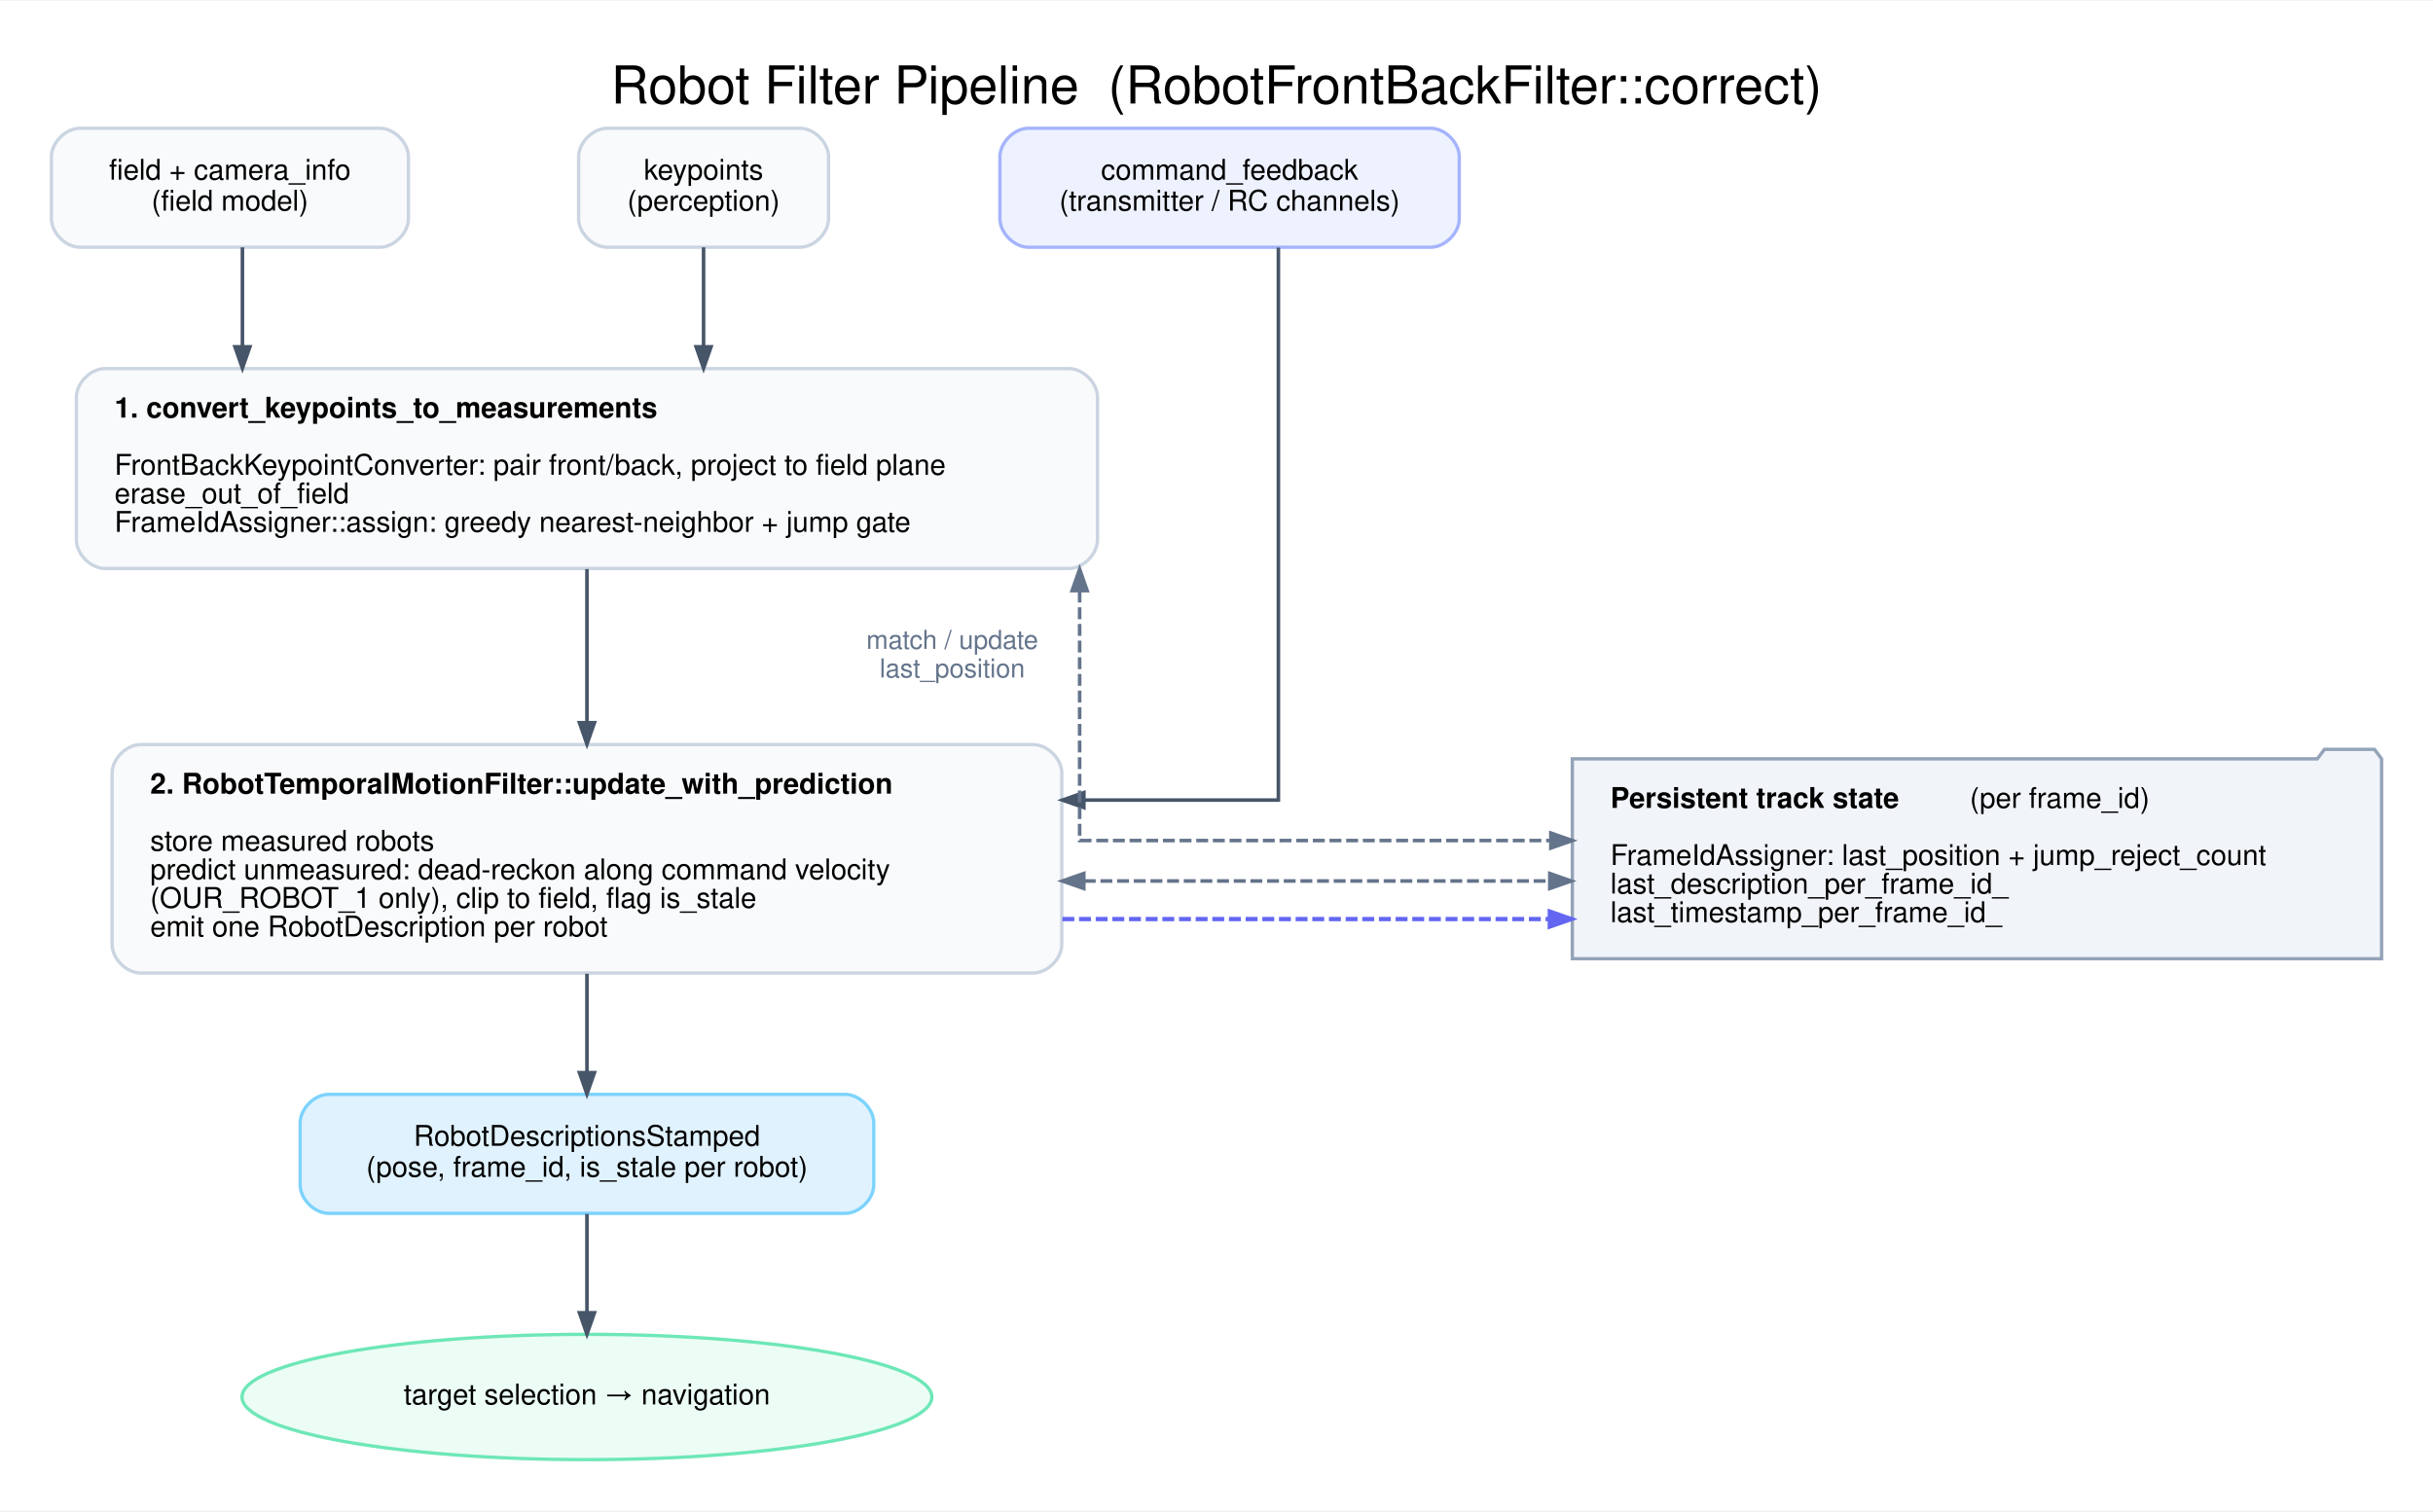
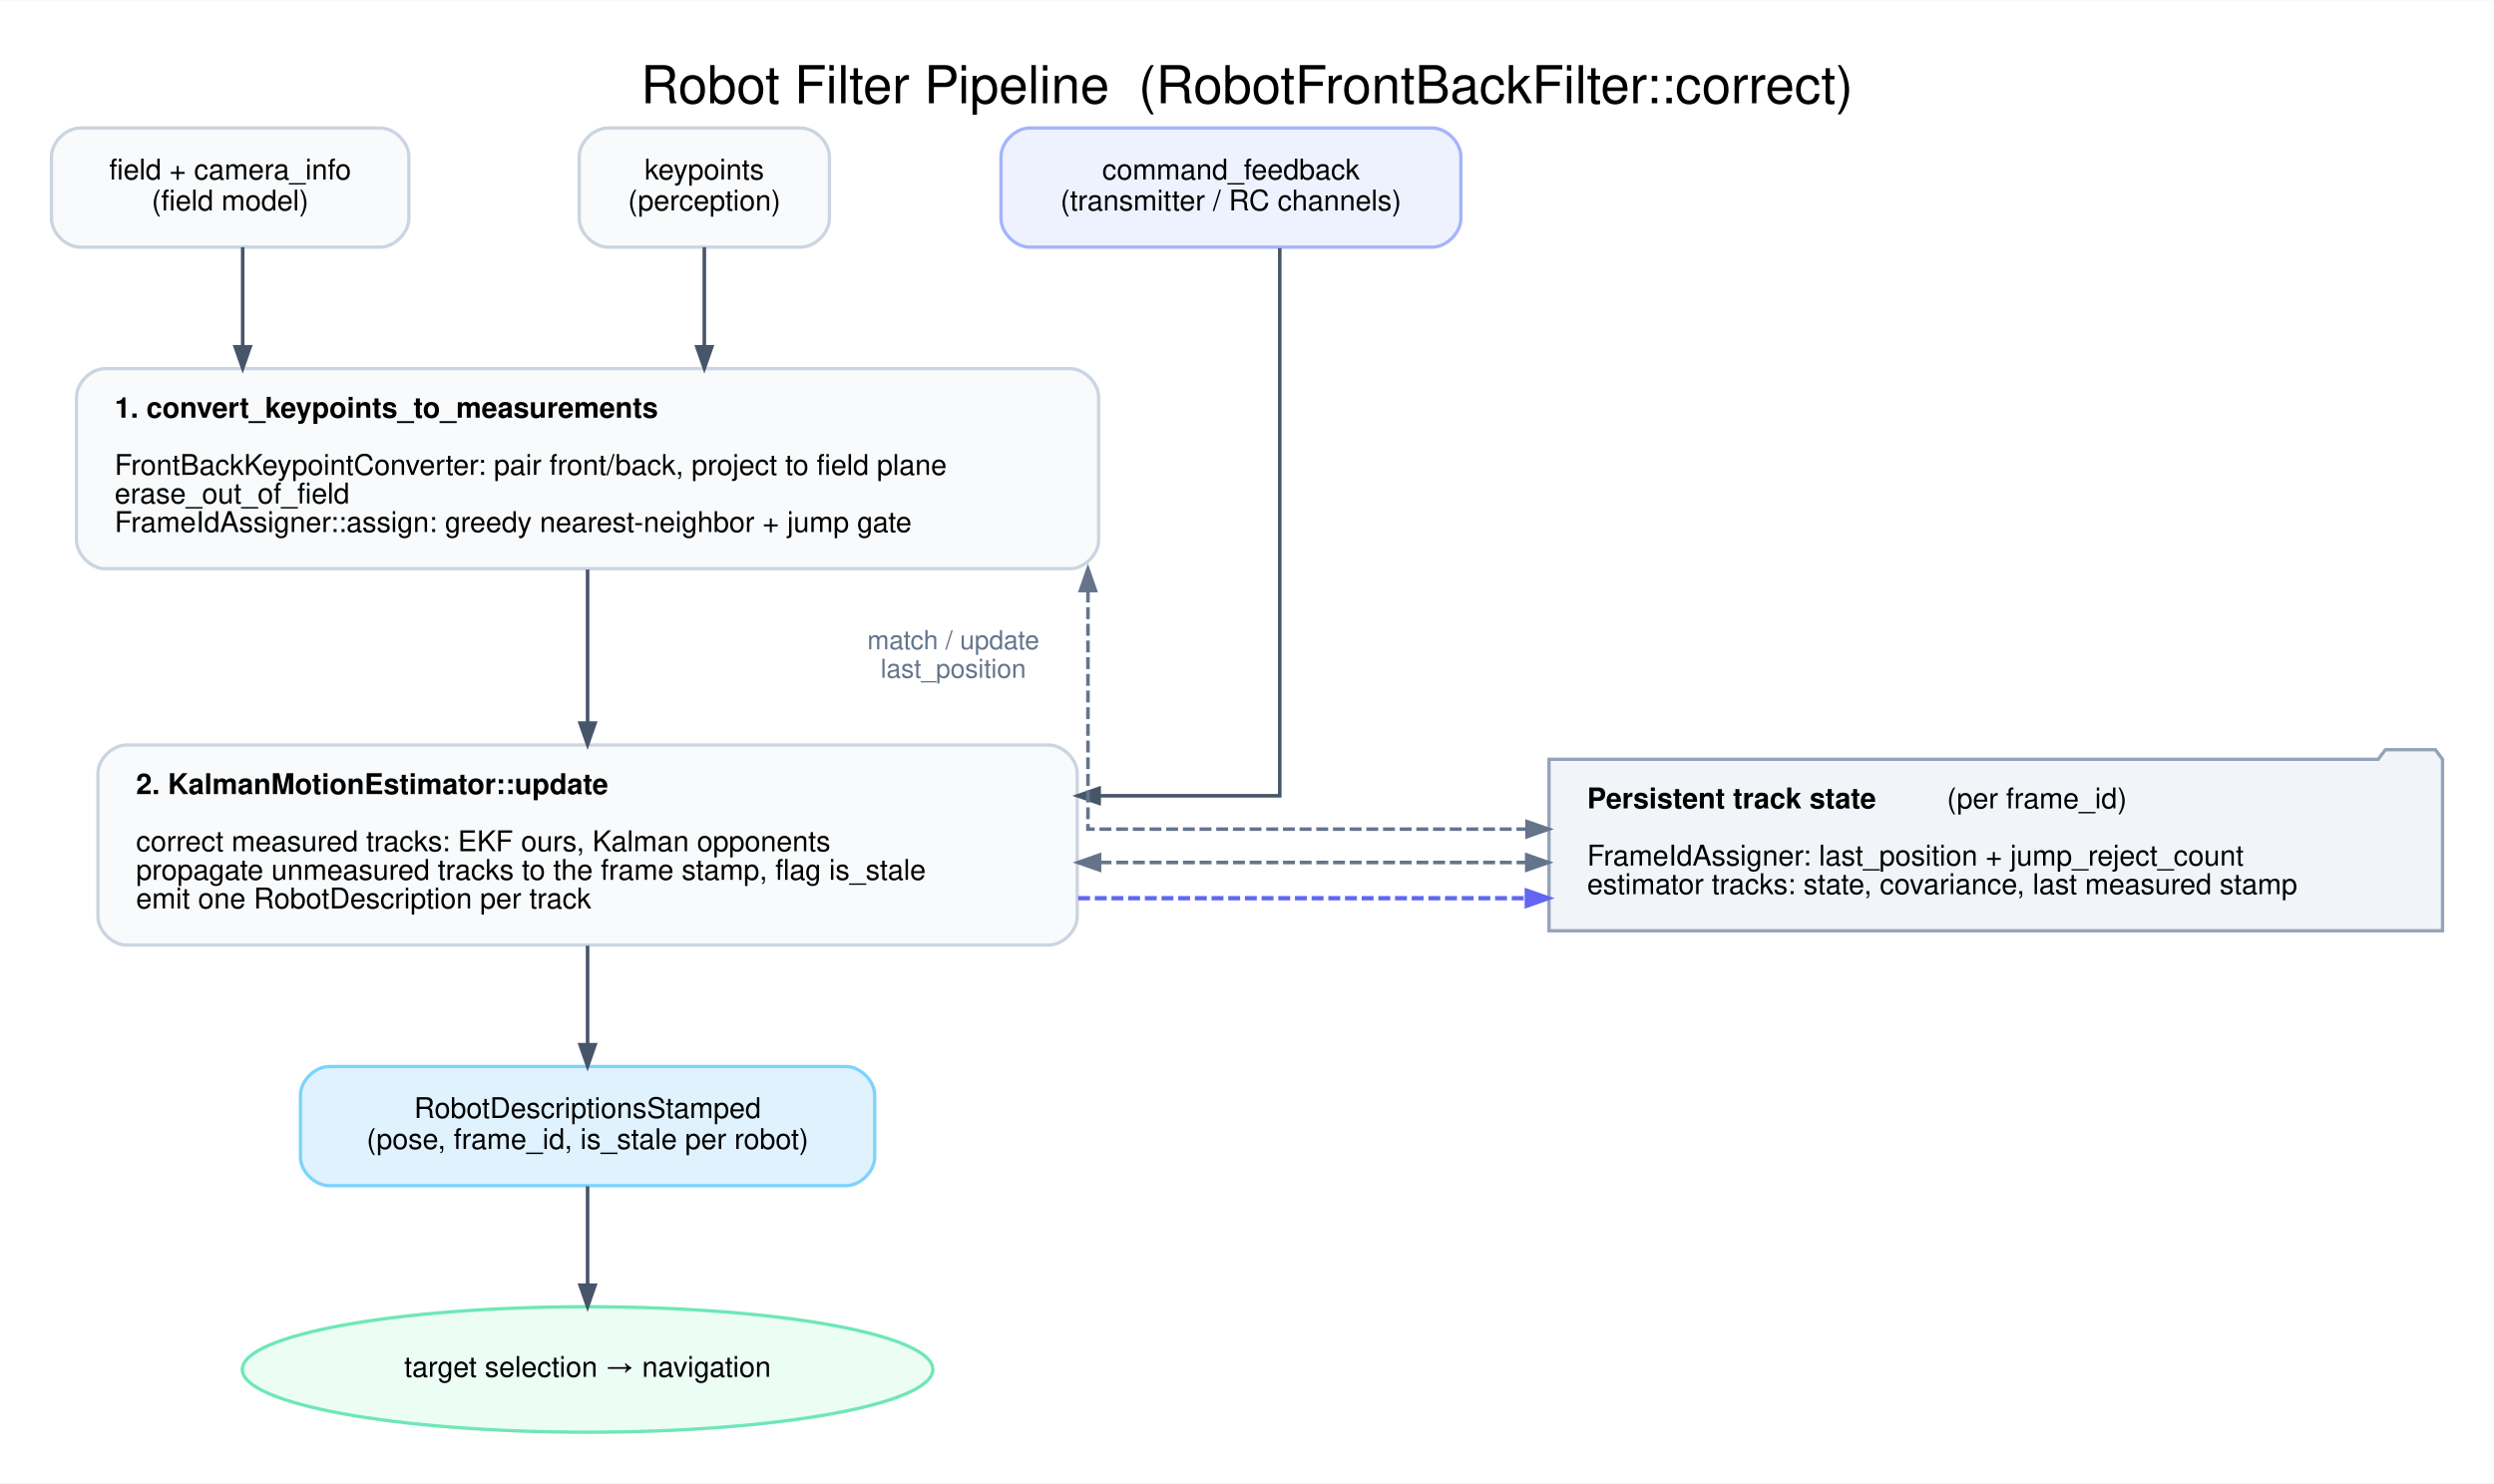
- <svg xmlns="http://www.w3.org/2000/svg" width="1022pt" height="635pt" viewBox="0.00 0.00 1022.20 634.53">
-   <g id="graph0" class="graph" transform="scale(1 1) rotate(0) translate(21.6 612.93)">
-     <polygon fill="white" stroke="transparent" points="-21.6,21.6 -21.6,-612.93 1000.6,-612.93 1000.6,21.6 -21.6,21.6" />
-     <text text-anchor="middle" x="489.5" y="-569.73" font-family="Helvetica,sans-Serif" font-size="22.00">Robot Filter Pipeline  (RobotFrontBackFilter::correct)</text>
+ <svg xmlns="http://www.w3.org/2000/svg" width="1047pt" height="623pt" viewBox="0.00 0.00 1046.70 622.53">
+   <g id="graph0" class="graph" transform="scale(1 1) rotate(0) translate(21.6 600.93)">
+     <polygon fill="white" stroke="transparent" points="-21.6,21.6 -21.6,-600.93 1025.1,-600.93 1025.1,21.6 -21.6,21.6" />
+     <text text-anchor="middle" x="501.75" y="-557.73" font-family="Helvetica,sans-Serif" font-size="22.00">Robot Filter Pipeline  (RobotFrontBackFilter::correct)</text>
    <g id="node1" class="node">
-       <path fill="#f8fafc" stroke="#cbd5e1" stroke-width="1.4" d="M138,-559.33C138,-559.33 12,-559.33 12,-559.33 6,-559.33 0,-553.33 0,-547.33 0,-547.33 0,-521.33 0,-521.33 0,-515.33 6,-509.33 12,-509.33 12,-509.33 138,-509.33 138,-509.33 144,-509.33 150,-515.33 150,-521.33 150,-521.33 150,-547.33 150,-547.33 150,-553.33 144,-559.33 138,-559.33" />
-       <text text-anchor="middle" x="75" y="-537.73" font-family="Helvetica,sans-Serif" font-size="12.00">field + camera_info</text>
-       <text text-anchor="middle" x="75" y="-524.73" font-family="Helvetica,sans-Serif" font-size="12.00">(field model)</text>
+       <path fill="#f8fafc" stroke="#cbd5e1" stroke-width="1.4" d="M138,-547.33C138,-547.33 12,-547.33 12,-547.33 6,-547.33 0,-541.33 0,-535.33 0,-535.33 0,-509.33 0,-509.33 0,-503.33 6,-497.33 12,-497.33 12,-497.33 138,-497.33 138,-497.33 144,-497.33 150,-503.33 150,-509.33 150,-509.33 150,-535.33 150,-535.33 150,-541.33 144,-547.33 138,-547.33" />
+       <text text-anchor="middle" x="75" y="-525.73" font-family="Helvetica,sans-Serif" font-size="12.00">field + camera_info</text>
+       <text text-anchor="middle" x="75" y="-512.73" font-family="Helvetica,sans-Serif" font-size="12.00">(field model)</text>
    </g>
    <g id="node2" class="node">
-       <path fill="#f8fafc" stroke="#cbd5e1" stroke-width="1.4" d="M314.5,-559.33C314.5,-559.33 233.5,-559.33 233.5,-559.33 227.5,-559.33 221.5,-553.33 221.5,-547.33 221.5,-547.33 221.5,-521.33 221.5,-521.33 221.5,-515.33 227.5,-509.33 233.5,-509.33 233.5,-509.33 314.5,-509.33 314.5,-509.33 320.5,-509.33 326.5,-515.33 326.5,-521.33 326.5,-521.33 326.5,-547.33 326.5,-547.33 326.5,-553.33 320.5,-559.33 314.5,-559.33" />
-       <text text-anchor="middle" x="274" y="-537.73" font-family="Helvetica,sans-Serif" font-size="12.00">keypoints</text>
-       <text text-anchor="middle" x="274" y="-524.73" font-family="Helvetica,sans-Serif" font-size="12.00">(perception)</text>
+       <path fill="#f8fafc" stroke="#cbd5e1" stroke-width="1.4" d="M314.5,-547.33C314.5,-547.33 233.5,-547.33 233.5,-547.33 227.5,-547.33 221.5,-541.33 221.5,-535.33 221.5,-535.33 221.5,-509.33 221.5,-509.33 221.5,-503.33 227.5,-497.33 233.5,-497.33 233.5,-497.33 314.5,-497.33 314.5,-497.33 320.5,-497.33 326.5,-503.33 326.5,-509.33 326.5,-509.33 326.5,-535.33 326.5,-535.33 326.5,-541.33 320.5,-547.33 314.5,-547.33" />
+       <text text-anchor="middle" x="274" y="-525.73" font-family="Helvetica,sans-Serif" font-size="12.00">keypoints</text>
+       <text text-anchor="middle" x="274" y="-512.73" font-family="Helvetica,sans-Serif" font-size="12.00">(perception)</text>
    </g>
    <g id="node4" class="node">
-       <path fill="#f8fafc" stroke="#cbd5e1" stroke-width="1.4" d="M427.5,-458.33C427.5,-458.33 22.5,-458.33 22.5,-458.33 16.5,-458.33 10.5,-452.33 10.5,-446.33 10.5,-446.33 10.5,-386.33 10.5,-386.33 10.5,-380.33 16.5,-374.33 22.5,-374.33 22.5,-374.33 427.5,-374.33 427.5,-374.33 433.5,-374.33 439.5,-380.33 439.5,-386.33 439.5,-386.33 439.5,-446.33 439.5,-446.33 439.5,-452.33 433.5,-458.33 427.5,-458.33" />
-       <text text-anchor="start" x="26.5" y="-437.73" font-family="Helvetica,sans-Serif" font-weight="bold" font-size="12.00">1. convert_keypoints_to_measurements</text>
-       <text text-anchor="start" x="26.5" y="-413.73" font-family="Helvetica,sans-Serif" font-size="12.00">FrontBackKeypointConverter: pair front/back, project to field plane</text>
-       <text text-anchor="start" x="26.5" y="-401.73" font-family="Helvetica,sans-Serif" font-size="12.00">erase_out_of_field</text>
-       <text text-anchor="start" x="26.5" y="-389.73" font-family="Helvetica,sans-Serif" font-size="12.00">FrameIdAssigner::assign: greedy nearest-neighbor + jump gate</text>
+       <path fill="#f8fafc" stroke="#cbd5e1" stroke-width="1.4" d="M427.5,-446.33C427.5,-446.33 22.5,-446.33 22.5,-446.33 16.5,-446.33 10.5,-440.33 10.5,-434.33 10.5,-434.33 10.5,-374.33 10.5,-374.33 10.5,-368.33 16.5,-362.33 22.5,-362.33 22.5,-362.33 427.5,-362.33 427.5,-362.33 433.5,-362.33 439.5,-368.33 439.5,-374.33 439.5,-374.33 439.5,-434.33 439.5,-434.33 439.5,-440.33 433.5,-446.33 427.5,-446.33" />
+       <text text-anchor="start" x="26.5" y="-425.73" font-family="Helvetica,sans-Serif" font-weight="bold" font-size="12.00">1. convert_keypoints_to_measurements</text>
+       <text text-anchor="start" x="26.5" y="-401.73" font-family="Helvetica,sans-Serif" font-size="12.00">FrontBackKeypointConverter: pair front/back, project to field plane</text>
+       <text text-anchor="start" x="26.5" y="-389.73" font-family="Helvetica,sans-Serif" font-size="12.00">erase_out_of_field</text>
+       <text text-anchor="start" x="26.5" y="-377.73" font-family="Helvetica,sans-Serif" font-size="12.00">FrameIdAssigner::assign: greedy nearest-neighbor + jump gate</text>
    </g>
    <g id="edge3" class="edge">
-       <path fill="none" stroke="#475569" stroke-width="1.5" d="M80.25,-509.3C80.25,-509.3 80.25,-467.5 80.25,-467.5" />
-       <polygon fill="#475569" stroke="#475569" stroke-width="1.5" points="83.4,-467.5 80.25,-458.5 77.1,-467.5 83.4,-467.5" />
+       <path fill="none" stroke="#475569" stroke-width="1.5" d="M80.25,-497.3C80.25,-497.3 80.25,-455.5 80.25,-455.5" />
+       <polygon fill="#475569" stroke="#475569" stroke-width="1.5" points="83.4,-455.5 80.25,-446.5 77.1,-455.5 83.4,-455.5" />
    </g>
    <g id="node3" class="node">
-       <path fill="#eef2ff" stroke="#a5b4fc" stroke-width="1.4" d="M579.5,-559.33C579.5,-559.33 410.5,-559.33 410.5,-559.33 404.5,-559.33 398.5,-553.33 398.5,-547.33 398.5,-547.33 398.5,-521.33 398.5,-521.33 398.5,-515.33 404.5,-509.33 410.5,-509.33 410.5,-509.33 579.5,-509.33 579.5,-509.33 585.5,-509.33 591.5,-515.33 591.5,-521.33 591.5,-521.33 591.5,-547.33 591.5,-547.33 591.5,-553.33 585.5,-559.33 579.5,-559.33" />
-       <text text-anchor="middle" x="495" y="-537.73" font-family="Helvetica,sans-Serif" font-size="12.00">command_feedback</text>
-       <text text-anchor="middle" x="495" y="-524.73" font-family="Helvetica,sans-Serif" font-size="12.00">(transmitter / RC channels)</text>
+       <path fill="#eef2ff" stroke="#a5b4fc" stroke-width="1.4" d="M579.5,-547.33C579.5,-547.33 410.5,-547.33 410.5,-547.33 404.5,-547.33 398.5,-541.33 398.5,-535.33 398.5,-535.33 398.5,-509.33 398.5,-509.33 398.5,-503.33 404.5,-497.33 410.5,-497.33 410.5,-497.33 579.5,-497.33 579.5,-497.33 585.5,-497.33 591.5,-503.33 591.5,-509.33 591.5,-509.33 591.5,-535.33 591.5,-535.33 591.5,-541.33 585.5,-547.33 579.5,-547.33" />
+       <text text-anchor="middle" x="495" y="-525.73" font-family="Helvetica,sans-Serif" font-size="12.00">command_feedback</text>
+       <text text-anchor="middle" x="495" y="-512.73" font-family="Helvetica,sans-Serif" font-size="12.00">(transmitter / RC channels)</text>
    </g>
    <g id="edge4" class="edge">
-       <path fill="none" stroke="#475569" stroke-width="1.5" d="M274,-509.3C274,-509.3 274,-467.5 274,-467.5" />
-       <polygon fill="#475569" stroke="#475569" stroke-width="1.5" points="277.15,-467.5 274,-458.5 270.85,-467.5 277.15,-467.5" />
+       <path fill="none" stroke="#475569" stroke-width="1.5" d="M274,-497.3C274,-497.3 274,-455.5 274,-455.5" />
+       <polygon fill="#475569" stroke="#475569" stroke-width="1.5" points="277.15,-455.5 274,-446.5 270.85,-455.5 277.15,-455.5" />
    </g>
    <g id="node5" class="node">
-       <path fill="#f8fafc" stroke="#cbd5e1" stroke-width="1.4" d="M412.5,-300.33C412.5,-300.33 37.5,-300.33 37.5,-300.33 31.5,-300.33 25.5,-294.33 25.5,-288.33 25.5,-288.33 25.5,-216.33 25.5,-216.33 25.5,-210.33 31.5,-204.33 37.5,-204.33 37.5,-204.33 412.5,-204.33 412.5,-204.33 418.5,-204.33 424.5,-210.33 424.5,-216.33 424.5,-216.33 424.5,-288.33 424.5,-288.33 424.5,-294.33 418.5,-300.33 412.5,-300.33" />
-       <text text-anchor="start" x="41.5" y="-279.73" font-family="Helvetica,sans-Serif" font-weight="bold" font-size="12.00">2. RobotTemporalMotionFilter::update_with_prediction</text>
-       <text text-anchor="start" x="41.5" y="-255.73" font-family="Helvetica,sans-Serif" font-size="12.00">store measured robots</text>
-       <text text-anchor="start" x="41.5" y="-243.73" font-family="Helvetica,sans-Serif" font-size="12.00">predict unmeasured: dead-reckon along command velocity</text>
-       <text text-anchor="start" x="41.5" y="-231.73" font-family="Helvetica,sans-Serif" font-size="12.00">(OUR_ROBOT_1 only), clip to field, flag is_stale</text>
-       <text text-anchor="start" x="41.5" y="-219.73" font-family="Helvetica,sans-Serif" font-size="12.00">emit one RobotDescription per robot</text>
+       <path fill="#f8fafc" stroke="#cbd5e1" stroke-width="1.4" d="M418.5,-288.33C418.5,-288.33 31.5,-288.33 31.5,-288.33 25.5,-288.33 19.5,-282.33 19.5,-276.33 19.5,-276.33 19.5,-216.33 19.5,-216.33 19.5,-210.33 25.5,-204.33 31.5,-204.33 31.5,-204.33 418.5,-204.33 418.5,-204.33 424.5,-204.33 430.5,-210.33 430.5,-216.33 430.5,-216.33 430.5,-276.33 430.5,-276.33 430.5,-282.33 424.5,-288.33 418.5,-288.33" />
+       <text text-anchor="start" x="35.5" y="-267.73" font-family="Helvetica,sans-Serif" font-weight="bold" font-size="12.00">2. KalmanMotionEstimator::update</text>
+       <text text-anchor="start" x="35.5" y="-243.73" font-family="Helvetica,sans-Serif" font-size="12.00">correct measured tracks: EKF ours, Kalman opponents</text>
+       <text text-anchor="start" x="35.5" y="-231.73" font-family="Helvetica,sans-Serif" font-size="12.00">propagate unmeasured tracks to the frame stamp, flag is_stale</text>
+       <text text-anchor="start" x="35.5" y="-219.73" font-family="Helvetica,sans-Serif" font-size="12.00">emit one RobotDescription per track</text>
    </g>
    <g id="edge6" class="edge">
-       <path fill="none" stroke="#475569" stroke-width="1.5" d="M515.5,-509.18C515.5,-444.43 515.5,-277 515.5,-277 515.5,-277 433.78,-277 433.78,-277" />
-       <polygon fill="#475569" stroke="#475569" stroke-width="1.5" points="433.78,-273.85 424.78,-277 433.78,-280.15 433.78,-273.85" />
+       <path fill="none" stroke="#475569" stroke-width="1.5" d="M515.5,-496.91C515.5,-432.33 515.5,-267 515.5,-267 515.5,-267 439.69,-267 439.69,-267" />
+       <polygon fill="#475569" stroke="#475569" stroke-width="1.5" points="439.69,-263.85 430.69,-267 439.69,-270.15 439.69,-263.85" />
    </g>
    <g id="edge5" class="edge">
-       <path fill="none" stroke="#475569" stroke-width="1.5" d="M225,-374.09C225,-374.09 225,-309.51 225,-309.51" />
-       <polygon fill="#475569" stroke="#475569" stroke-width="1.5" points="228.15,-309.51 225,-300.51 221.85,-309.51 228.15,-309.51" />
+       <path fill="none" stroke="#475569" stroke-width="1.5" d="M225,-361.98C225,-361.98 225,-297.51 225,-297.51" />
+       <polygon fill="#475569" stroke="#475569" stroke-width="1.5" points="228.15,-297.51 225,-288.51 221.85,-297.51 228.15,-297.51" />
    </g>
    <g id="node6" class="node">
-       <polygon fill="#f1f5f9" stroke="#94a3b8" stroke-width="1.4" points="979,-294.33 976,-298.33 955,-298.33 952,-294.33 639,-294.33 639,-210.33 979,-210.33 979,-294.33" />
-       <text text-anchor="start" x="655" y="-273.73" font-family="Helvetica,sans-Serif" font-weight="bold" font-size="12.00">Persistent track state</text>
-       <text text-anchor="start" x="806" y="-273.73" font-family="Helvetica,sans-Serif" font-size="12.00"> (per frame_id)</text>
-       <text text-anchor="start" x="655" y="-249.73" font-family="Helvetica,sans-Serif" font-size="12.00">FrameIdAssigner: last_position + jump_reject_count</text>
-       <text text-anchor="start" x="655" y="-237.73" font-family="Helvetica,sans-Serif" font-size="12.00">last_description_per_frame_id_</text>
-       <text text-anchor="start" x="655" y="-225.73" font-family="Helvetica,sans-Serif" font-size="12.00">last_timestamp_per_frame_id_</text>
+       <polygon fill="#f1f5f9" stroke="#94a3b8" stroke-width="1.4" points="1003.5,-282.33 1000.5,-286.33 979.5,-286.33 976.5,-282.33 628.5,-282.33 628.5,-210.33 1003.5,-210.33 1003.5,-282.33" />
+       <text text-anchor="start" x="644.5" y="-261.73" font-family="Helvetica,sans-Serif" font-weight="bold" font-size="12.00">Persistent track state</text>
+       <text text-anchor="start" x="795.5" y="-261.73" font-family="Helvetica,sans-Serif" font-size="12.00"> (per frame_id)</text>
+       <text text-anchor="start" x="644.5" y="-237.73" font-family="Helvetica,sans-Serif" font-size="12.00">FrameIdAssigner: last_position + jump_reject_count</text>
+       <text text-anchor="start" x="644.5" y="-225.73" font-family="Helvetica,sans-Serif" font-size="12.00">estimator tracks: state, covariance, last measured stamp</text>
    </g>
    <g id="edge9" class="edge">
-       <path fill="none" stroke="#64748b" stroke-width="1.5" stroke-dasharray="5,2" d="M432,-365.02C432,-365.02 432,-260 432,-260 432,-260 629.97,-260 629.97,-260" />
-       <polygon fill="#64748b" stroke="#64748b" stroke-width="1.5" points="428.85,-365.02 432,-374.02 435.15,-365.02 428.85,-365.02" />
-       <polygon fill="#64748b" stroke="#64748b" stroke-width="1.5" points="629.97,-263.15 638.97,-260 629.97,-256.85 629.97,-263.15" />
-       <text text-anchor="middle" x="378.5" y="-340.53" font-family="Helvetica,sans-Serif" font-size="11.00" fill="#64748b">match / update</text>
-       <text text-anchor="middle" x="378.5" y="-328.53" font-family="Helvetica,sans-Serif" font-size="11.00" fill="#64748b">last_position</text>
+       <path fill="none" stroke="#64748b" stroke-width="1.5" stroke-dasharray="5,2" d="M435,-353.17C435,-353.17 435,-253 435,-253 435,-253 619.29,-253 619.29,-253" />
+       <polygon fill="#64748b" stroke="#64748b" stroke-width="1.5" points="431.85,-353.17 435,-362.17 438.15,-353.17 431.85,-353.17" />
+       <polygon fill="#64748b" stroke="#64748b" stroke-width="1.5" points="619.29,-256.15 628.29,-253 619.29,-249.85 619.29,-256.15" />
+       <text text-anchor="middle" x="378.5" y="-328.53" font-family="Helvetica,sans-Serif" font-size="11.00" fill="#64748b">match / update</text>
+       <text text-anchor="middle" x="378.5" y="-316.53" font-family="Helvetica,sans-Serif" font-size="11.00" fill="#64748b">last_position</text>
    </g>
    <g id="edge10" class="edge">
-       <path fill="none" stroke="#64748b" stroke-width="1.5" stroke-dasharray="5,2" d="M433.75,-243C433.75,-243 629.53,-243 629.53,-243" />
-       <polygon fill="#64748b" stroke="#64748b" stroke-width="1.5" points="629.53,-246.15 638.53,-243 629.53,-239.85 629.53,-246.15" />
-       <polygon fill="#64748b" stroke="#64748b" stroke-width="1.5" points="433.75,-239.85 424.75,-243 433.75,-246.15 433.75,-239.85" />
+       <path fill="none" stroke="#64748b" stroke-width="1.5" stroke-dasharray="5,2" d="M439.87,-239C439.87,-239 619.17,-239 619.17,-239" />
+       <polygon fill="#64748b" stroke="#64748b" stroke-width="1.5" points="619.17,-242.15 628.17,-239 619.17,-235.85 619.17,-242.15" />
+       <polygon fill="#64748b" stroke="#64748b" stroke-width="1.5" points="439.87,-235.85 430.87,-239 439.87,-242.15 439.87,-235.85" />
    </g>
    <g id="edge11" class="edge">
-       <path fill="none" stroke="#6366f1" stroke-width="1.8" stroke-dasharray="5,2" d="M424.75,-227C424.75,-227 629.53,-227 629.53,-227" />
-       <polygon fill="#6366f1" stroke="#6366f1" stroke-width="1.8" points="629.53,-230.15 638.53,-227 629.53,-223.85 629.53,-230.15" />
+       <path fill="none" stroke="#6366f1" stroke-width="1.8" stroke-dasharray="5,2" d="M430.87,-224C430.87,-224 619.17,-224 619.17,-224" />
+       <polygon fill="#6366f1" stroke="#6366f1" stroke-width="1.8" points="619.17,-227.15 628.17,-224 619.17,-220.85 619.17,-227.15" />
    </g>
    <g id="node7" class="node">
      <path fill="#e0f2fe" stroke="#7dd3fc" stroke-width="1.4" d="M333.5,-153.33C333.5,-153.33 116.5,-153.33 116.5,-153.33 110.5,-153.33 104.5,-147.33 104.5,-141.33 104.5,-141.33 104.5,-115.33 104.5,-115.33 104.5,-109.33 110.5,-103.33 116.5,-103.33 116.5,-103.33 333.5,-103.33 333.5,-103.33 339.5,-103.33 345.5,-109.33 345.5,-115.33 345.5,-115.33 345.5,-141.33 345.5,-141.33 345.5,-147.33 339.5,-153.33 333.5,-153.33" />
      <text text-anchor="middle" x="225" y="-131.73" font-family="Helvetica,sans-Serif" font-size="12.00">RobotDescriptionsStamped</text>
      <text text-anchor="middle" x="225" y="-118.73" font-family="Helvetica,sans-Serif" font-size="12.00">(pose, frame_id, is_stale per robot)</text>
    </g>
    <g id="edge7" class="edge">
-       <path fill="none" stroke="#475569" stroke-width="1.5" d="M225,-204.03C225,-204.03 225,-162.46 225,-162.46" />
-       <polygon fill="#475569" stroke="#475569" stroke-width="1.5" points="228.15,-162.46 225,-153.46 221.85,-162.46 228.15,-162.46" />
+       <path fill="none" stroke="#475569" stroke-width="1.5" d="M225,-204.06C225,-204.06 225,-162.5 225,-162.5" />
+       <polygon fill="#475569" stroke="#475569" stroke-width="1.5" points="228.15,-162.5 225,-153.5 221.85,-162.5 228.15,-162.5" />
    </g>
    <g id="node8" class="node">
      <ellipse fill="#ecfdf5" stroke="#6ee7b7" stroke-width="1.4" cx="225" cy="-26.16" rx="144.91" ry="26.33" />
      <text text-anchor="middle" x="225" y="-23.06" font-family="Helvetica,sans-Serif" font-size="12.00">target selection → navigation</text>
    </g>
    <g id="edge8" class="edge">
      <path fill="none" stroke="#475569" stroke-width="1.5" d="M225,-103.07C225,-103.07 225,-61.55 225,-61.55" />
      <polygon fill="#475569" stroke="#475569" stroke-width="1.5" points="228.15,-61.55 225,-52.55 221.85,-61.55 228.15,-61.55" />
    </g>
  </g>
</svg>
